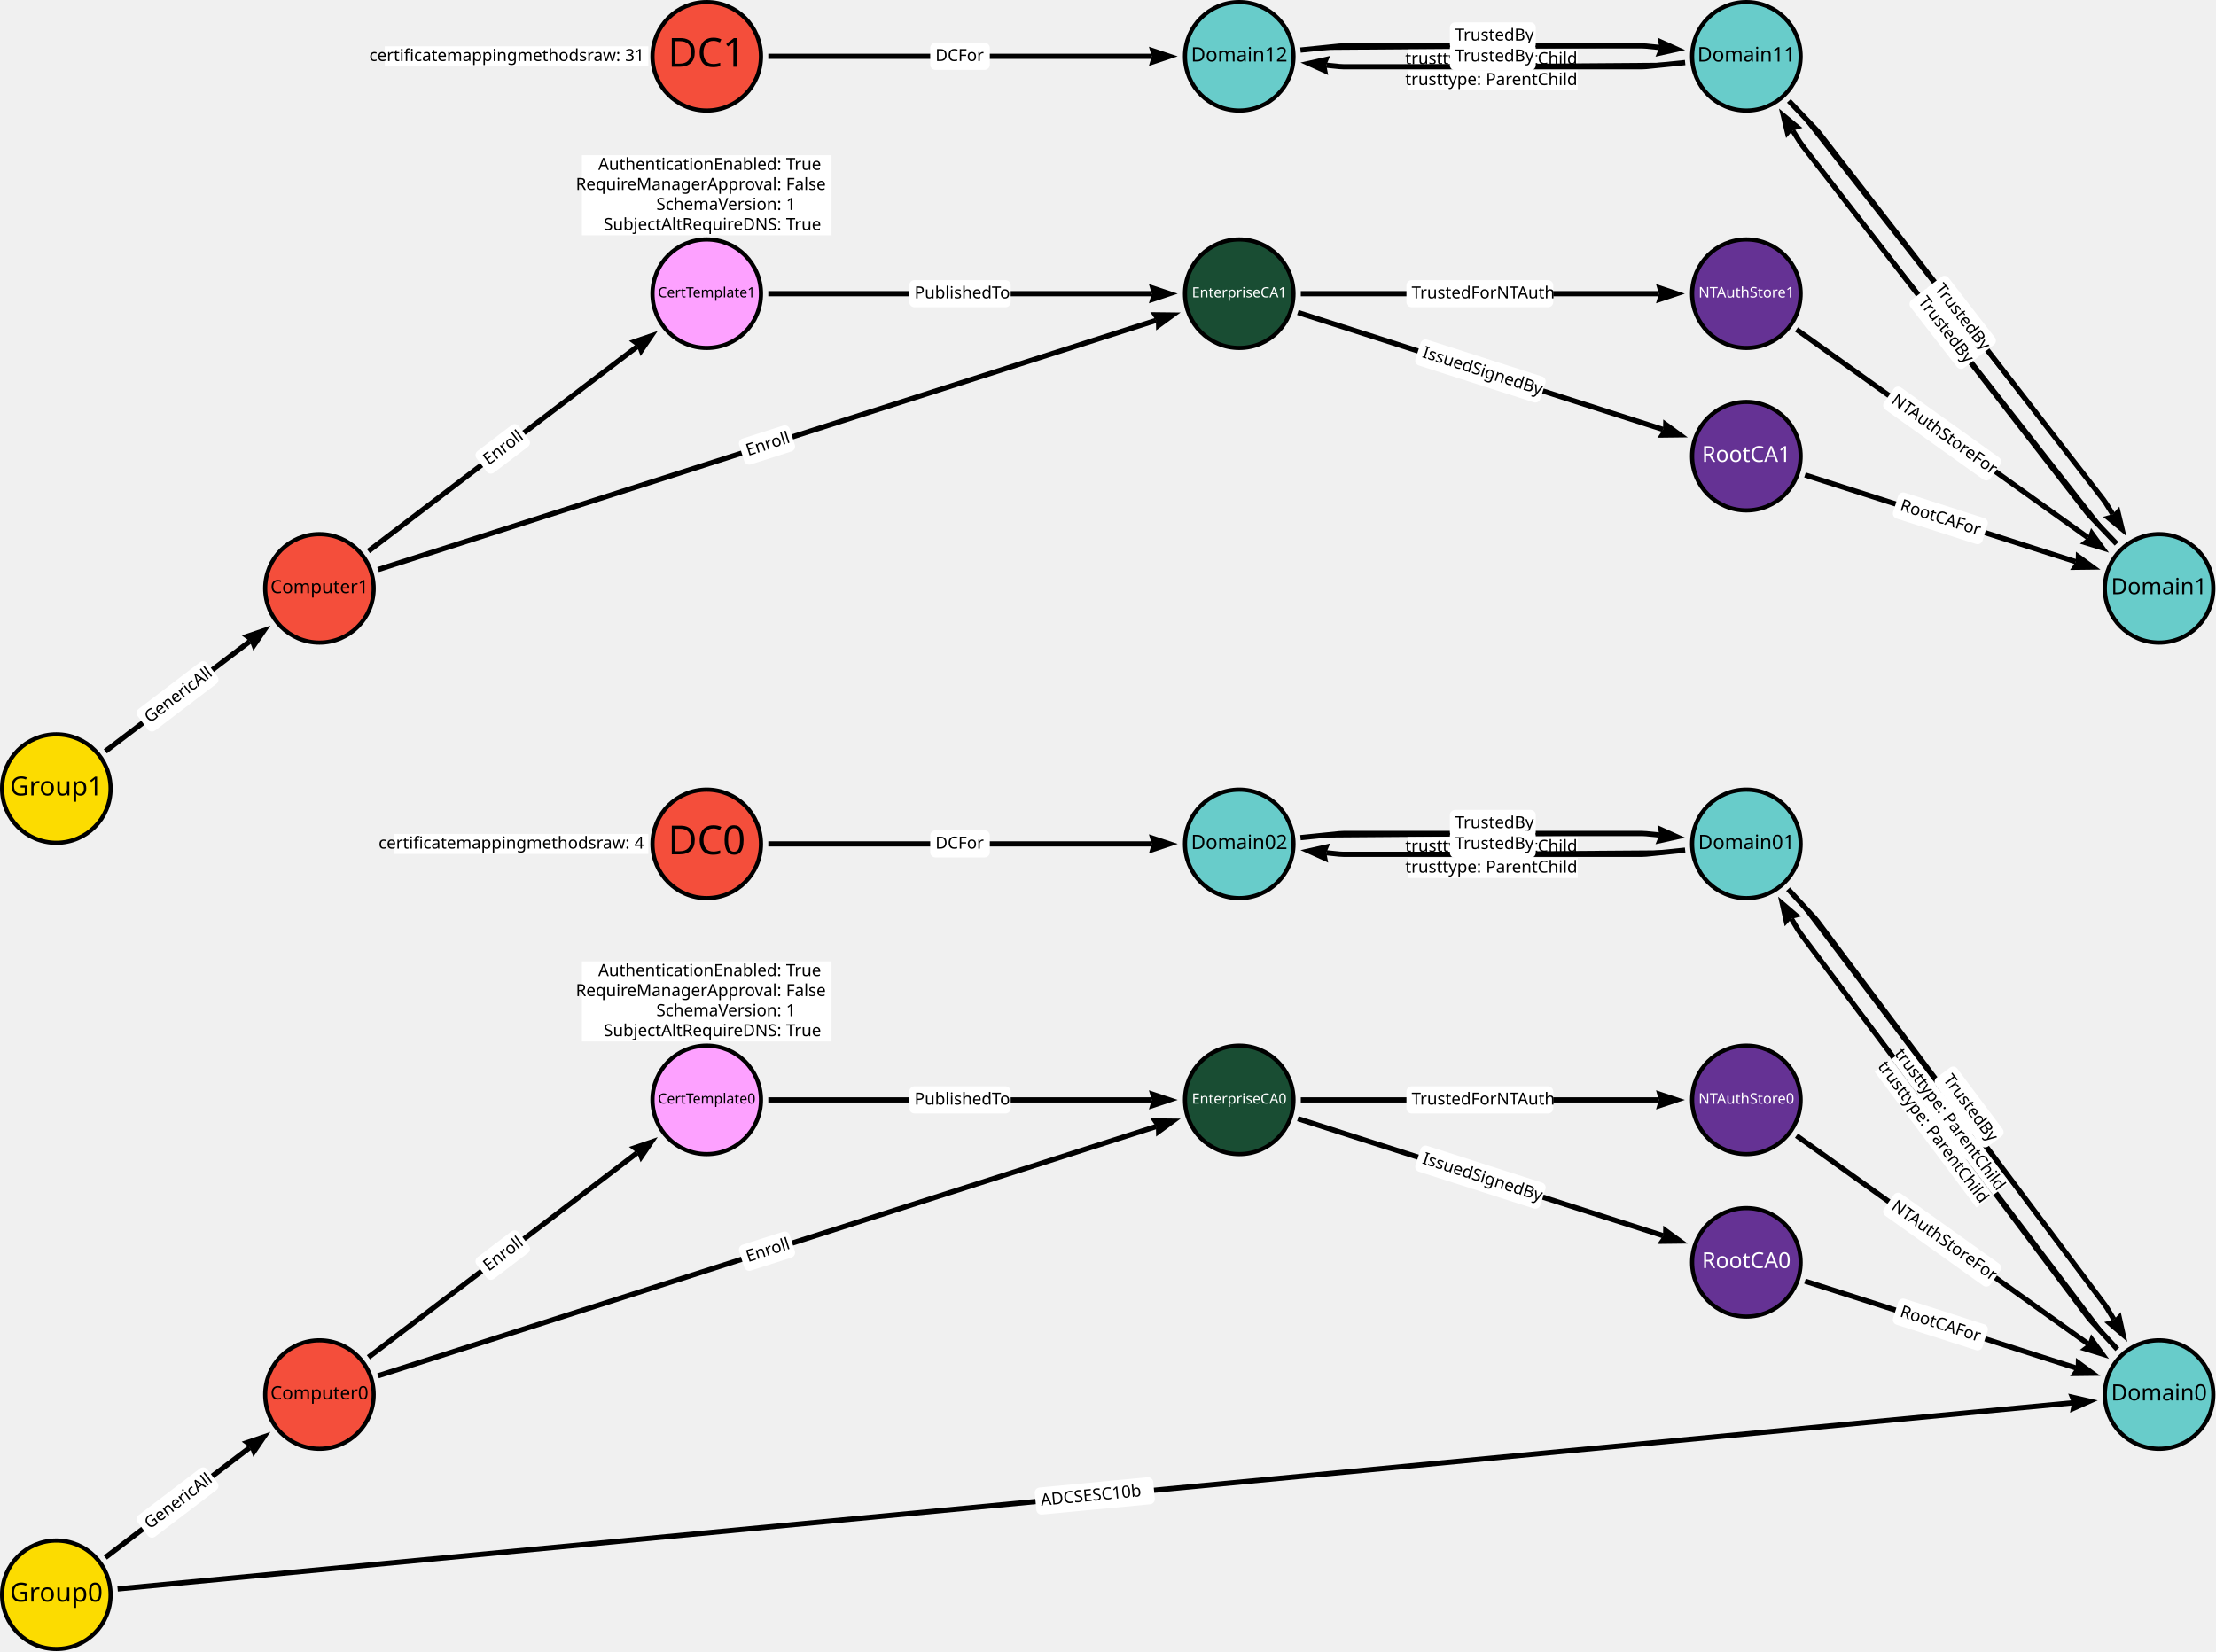
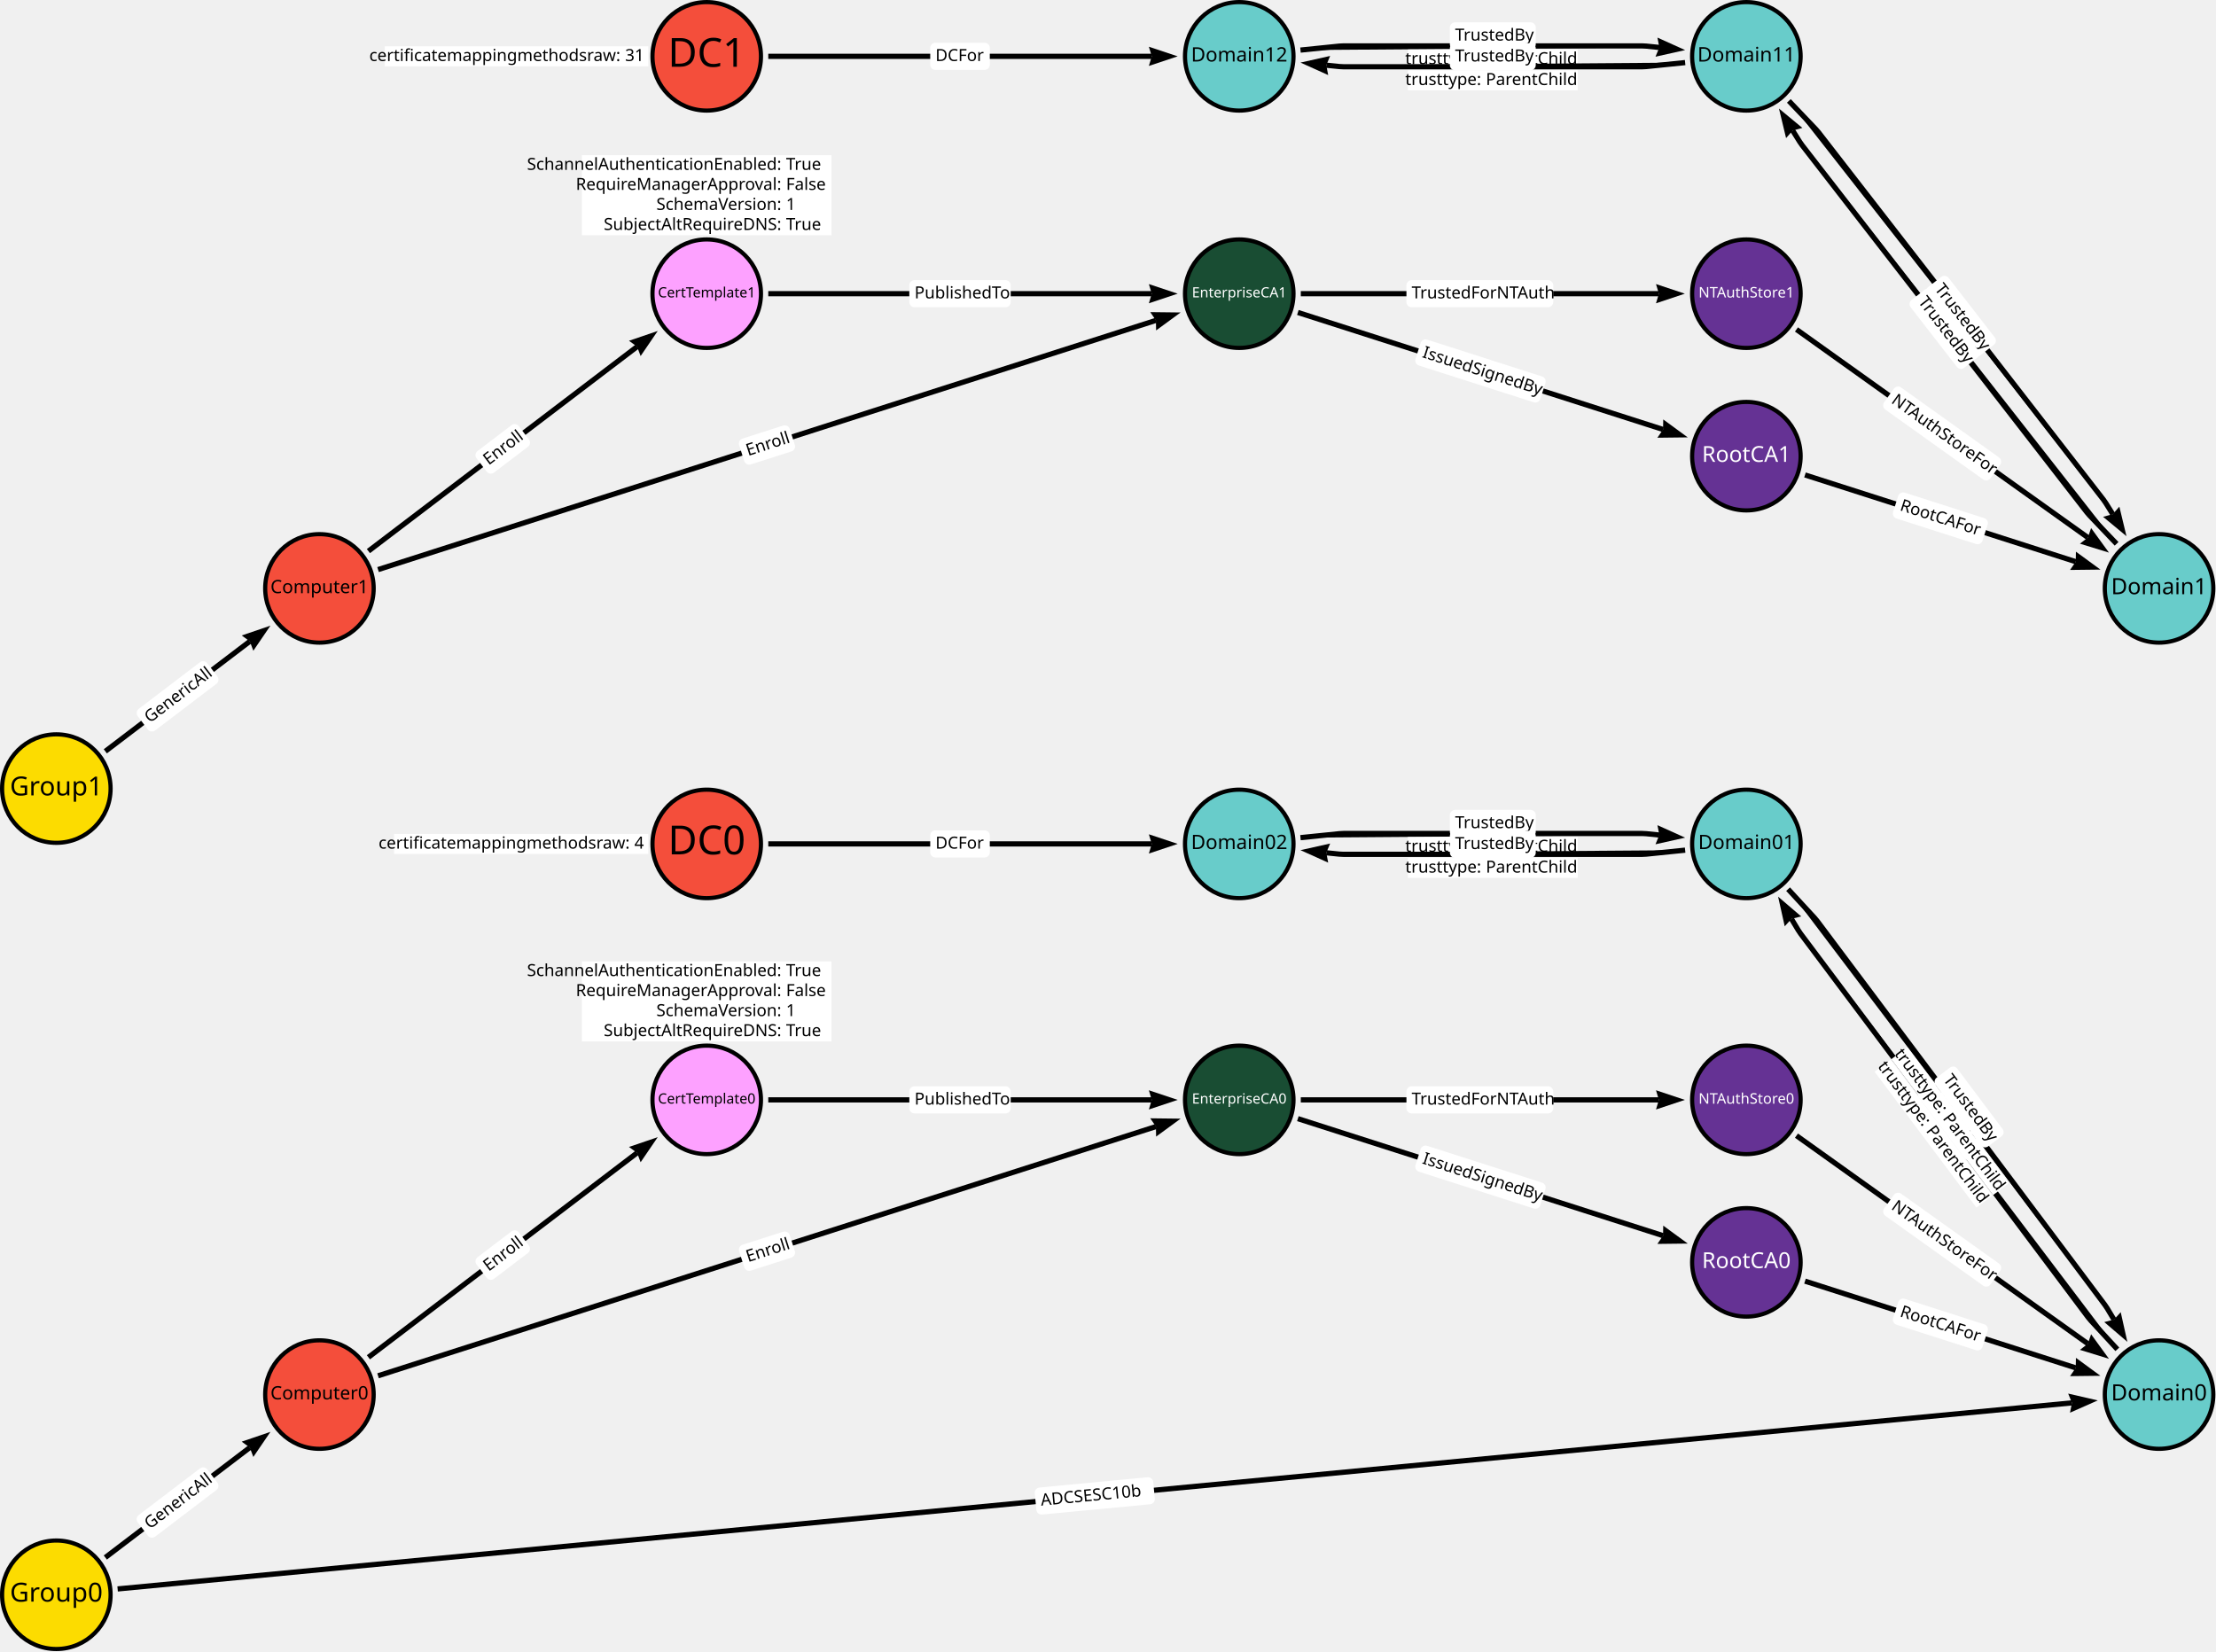
<svg xmlns="http://www.w3.org/2000/svg" width="2124" height="1583" viewBox="0 0 2124 1583">
  <defs>
    <style type="text/css" />
  </defs>
  <g transform="translate(1065.076 -312.7982) scale(1)">
    <g class="relationship">
      <g transform="translate(608.7977 1522.927) rotate(17.76733)" stroke-width="5" stroke="#000000">
        <path d="M 59 0 L 331.5 0" />
        <polygon points="-24.862,0 -27.625,9.208 0,0 -27.625,-9.208" fill="#000000" transform="translate(356.362 0) rotate(0)" stroke="none" />
      </g>
      <g transform="translate(794.7349 1582.507) rotate(17.76733) translate(0 -13)">
        <g transform="translate(0 0)">
          <g transform="translate(-45.01172 0)" fill="#ffffff" stroke="#000000" stroke-width="0">
            <rect x="0" y="0" width="90.023" height="26" rx="5" ry="5" stroke="none" />
            <text xml:space="preserve" x="5" y="17.5" stroke="none" text-anchor="left" font-family="sans-serif" font-size="16" font-weight="normal" fill="#000000">RootCAFor</text>
          </g>
        </g>
      </g>
    </g>
    <g class="relationship">
      <g transform="translate(608.7977 1367.17) rotate(35.53466)" stroke-width="5" stroke="#000000">
        <path d="M 59 0 L 402.213 0" />
        <polygon points="-24.862,0 -27.625,9.208 0,0 -27.625,-9.208" fill="#000000" transform="translate(427.0754 0) rotate(0)" stroke="none" />
      </g>
      <g transform="translate(796.4571 1501.198) rotate(35.53466) translate(0 -13)">
        <g transform="translate(0 0)">
          <g transform="translate(-62.64844 0)" fill="#ffffff" stroke="#000000" stroke-width="0">
            <rect x="0" y="0" width="125.297" height="26" rx="5" ry="5" stroke="none" />
            <text xml:space="preserve" x="5" y="17.5" stroke="none" text-anchor="left" font-family="sans-serif" font-size="16" font-weight="normal" fill="#000000">NTAuthStoreFor</text>
          </g>
        </g>
      </g>
    </g>
    <g class="relationship">
      <g transform="translate(-387.6982 1367.17) rotate(0)" stroke-width="5" stroke="#000000">
        <path d="M 59 0 L 426.558 0" />
        <polygon points="-24.862,0 -27.625,9.208 0,0 -27.625,-9.208" fill="#000000" transform="translate(451.4206 0) rotate(0)" stroke="none" />
      </g>
      <g transform="translate(-144.919 1367.17) rotate(0) translate(0 -13)">
        <g transform="translate(0 0)">
          <g transform="translate(-48.58594 0)" fill="#ffffff" stroke="#000000" stroke-width="0">
            <rect x="0" y="0" width="97.172" height="26" rx="5" ry="5" stroke="none" />
            <text xml:space="preserve" x="5" y="17.5" stroke="none" text-anchor="left" font-family="sans-serif" font-size="16" font-weight="normal" fill="#000000">PublishedTo</text>
          </g>
        </g>
      </g>
    </g>
    <g class="relationship">
      <g transform="translate(122.7224 1367.17) rotate(17.76733)" stroke-width="5" stroke="#000000">
        <path d="M 59 0 L 426.558 0" />
        <polygon points="-24.862,0 -27.625,9.208 0,0 -27.625,-9.208" fill="#000000" transform="translate(451.4206 0) rotate(0)" stroke="none" />
      </g>
      <g transform="translate(353.9219 1441.255) rotate(17.76733) translate(0 -13)">
        <g transform="translate(0 0)">
          <g transform="translate(-62.81641 0)" fill="#ffffff" stroke="#000000" stroke-width="0">
            <rect x="0" y="0" width="125.633" height="26" rx="5" ry="5" stroke="none" />
            <text xml:space="preserve" x="5" y="17.5" stroke="none" text-anchor="left" font-family="sans-serif" font-size="16" font-weight="normal" fill="#000000">IssuedSignedBy</text>
          </g>
        </g>
      </g>
    </g>
    <g class="relationship">
      <g transform="translate(122.7224 1367.17) rotate(0)" stroke-width="5" stroke="#000000">
        <path d="M 59 0 L 402.213 0" />
        <polygon points="-24.862,0 -27.625,9.208 0,0 -27.625,-9.208" fill="#000000" transform="translate(427.0754 0) rotate(0)" stroke="none" />
      </g>
      <g transform="translate(353.329 1367.17) rotate(0) translate(0 -13)">
        <g transform="translate(0 0)">
          <g transform="translate(-70.35156 0)" fill="#ffffff" stroke="#000000" stroke-width="0">
            <rect x="0" y="0" width="140.703" height="26" rx="5" ry="5" stroke="none" />
            <text xml:space="preserve" x="5" y="17.5" stroke="none" text-anchor="left" font-family="sans-serif" font-size="16" font-weight="normal" fill="#000000">TrustedForNTAuth</text>
          </g>
        </g>
      </g>
    </g>
    <g class="relationship">
      <g transform="translate(-758.9037 1649.675) rotate(-17.76733)" stroke-width="5" stroke="#000000">
        <path d="M 59 0 L 841.92 0" />
        <polygon points="-24.862,0 -27.625,9.208 0,0 -27.625,-9.208" fill="#000000" transform="translate(866.7826 0) rotate(0)" stroke="none" />
      </g>
      <g transform="translate(-329.9288 1512.216) rotate(-17.76733) translate(0 -13)">
        <g transform="translate(0 0)">
          <g transform="translate(-25.45312 0)" fill="#ffffff" stroke="#000000" stroke-width="0">
            <rect x="0" y="0" width="50.906" height="26" rx="5" ry="5" stroke="none" />
            <text xml:space="preserve" x="5" y="17.5" stroke="none" text-anchor="left" font-family="sans-serif" font-size="16" font-weight="normal" fill="#000000">Enroll</text>
          </g>
        </g>
      </g>
    </g>
    <g class="relationship">
      <g transform="translate(-758.9037 1649.675) rotate(-37.27283)" stroke-width="5" stroke="#000000">
        <path d="M 59 0 L 382.617 0" />
        <polygon points="-24.862,0 -27.625,9.208 0,0 -27.625,-9.208" fill="#000000" transform="translate(407.4787 0) rotate(0)" stroke="none" />
      </g>
      <g transform="translate(-583.1931 1515.951) rotate(-37.27283) translate(0 -13)">
        <g transform="translate(0 0)">
          <g transform="translate(-25.45312 0)" fill="#ffffff" stroke="#000000" stroke-width="0">
            <rect x="0" y="0" width="50.906" height="26" rx="5" ry="5" stroke="none" />
            <text xml:space="preserve" x="5" y="17.5" stroke="none" text-anchor="left" font-family="sans-serif" font-size="16" font-weight="normal" fill="#000000">Enroll</text>
          </g>
        </g>
      </g>
    </g>
    <g class="relationship">
      <g transform="translate(608.7977 750.0905) rotate(17.76733)" stroke-width="5" stroke="#000000">
        <path d="M 59 0 L 331.5 0" />
        <polygon points="-24.862,0 -27.625,9.208 0,0 -27.625,-9.208" fill="#000000" transform="translate(356.362 0) rotate(0)" stroke="none" />
      </g>
      <g transform="translate(794.7349 809.6715) rotate(17.76733) translate(0 -13)">
        <g transform="translate(0 0)">
          <g transform="translate(-45.01172 0)" fill="#ffffff" stroke="#000000" stroke-width="0">
            <rect x="0" y="0" width="90.023" height="26" rx="5" ry="5" stroke="none" />
            <text xml:space="preserve" x="5" y="17.5" stroke="none" text-anchor="left" font-family="sans-serif" font-size="16" font-weight="normal" fill="#000000">RootCAFor</text>
          </g>
        </g>
      </g>
    </g>
    <g class="relationship">
      <g transform="translate(608.7977 594.3345) rotate(35.53466)" stroke-width="5" stroke="#000000">
        <path d="M 59 0 L 402.213 0" />
        <polygon points="-24.862,0 -27.625,9.208 0,0 -27.625,-9.208" fill="#000000" transform="translate(427.0754 0) rotate(0)" stroke="none" />
      </g>
      <g transform="translate(796.4571 728.3619) rotate(35.53466) translate(0 -13)">
        <g transform="translate(0 0)">
          <g transform="translate(-62.64844 0)" fill="#ffffff" stroke="#000000" stroke-width="0">
            <rect x="0" y="0" width="125.297" height="26" rx="5" ry="5" stroke="none" />
            <text xml:space="preserve" x="5" y="17.5" stroke="none" text-anchor="left" font-family="sans-serif" font-size="16" font-weight="normal" fill="#000000">NTAuthStoreFor</text>
          </g>
        </g>
      </g>
    </g>
    <g class="relationship">
      <g transform="translate(-387.6982 594.3345) rotate(0)" stroke-width="5" stroke="#000000">
        <path d="M 59 0 L 426.558 0" />
        <polygon points="-24.862,0 -27.625,9.208 0,0 -27.625,-9.208" fill="#000000" transform="translate(451.4206 0) rotate(0)" stroke="none" />
      </g>
      <g transform="translate(-144.919 594.3345) rotate(0) translate(0 -13)">
        <g transform="translate(0 0)">
          <g transform="translate(-48.58594 0)" fill="#ffffff" stroke="#000000" stroke-width="0">
            <rect x="0" y="0" width="97.172" height="26" rx="5" ry="5" stroke="none" />
            <text xml:space="preserve" x="5" y="17.5" stroke="none" text-anchor="left" font-family="sans-serif" font-size="16" font-weight="normal" fill="#000000">PublishedTo</text>
          </g>
        </g>
      </g>
    </g>
    <g class="relationship">
      <g transform="translate(122.7224 594.3345) rotate(17.76733)" stroke-width="5" stroke="#000000">
        <path d="M 59 0 L 426.558 0" />
        <polygon points="-24.862,0 -27.625,9.208 0,0 -27.625,-9.208" fill="#000000" transform="translate(451.4206 0) rotate(0)" stroke="none" />
      </g>
      <g transform="translate(353.9219 668.4191) rotate(17.76733) translate(0 -13)">
        <g transform="translate(0 0)">
          <g transform="translate(-62.81641 0)" fill="#ffffff" stroke="#000000" stroke-width="0">
            <rect x="0" y="0" width="125.633" height="26" rx="5" ry="5" stroke="none" />
            <text xml:space="preserve" x="5" y="17.5" stroke="none" text-anchor="left" font-family="sans-serif" font-size="16" font-weight="normal" fill="#000000">IssuedSignedBy</text>
          </g>
        </g>
      </g>
    </g>
    <g class="relationship">
      <g transform="translate(122.7224 594.3345) rotate(0)" stroke-width="5" stroke="#000000">
        <path d="M 59 0 L 402.213 0" />
        <polygon points="-24.862,0 -27.625,9.208 0,0 -27.625,-9.208" fill="#000000" transform="translate(427.0754 0) rotate(0)" stroke="none" />
      </g>
      <g transform="translate(353.329 594.3345) rotate(0) translate(0 -13)">
        <g transform="translate(0 0)">
          <g transform="translate(-70.35156 0)" fill="#ffffff" stroke="#000000" stroke-width="0">
            <rect x="0" y="0" width="140.703" height="26" rx="5" ry="5" stroke="none" />
            <text xml:space="preserve" x="5" y="17.5" stroke="none" text-anchor="left" font-family="sans-serif" font-size="16" font-weight="normal" fill="#000000">TrustedForNTAuth</text>
          </g>
        </g>
      </g>
    </g>
    <g class="relationship">
      <g transform="translate(-758.9037 876.8392) rotate(-17.76733)" stroke-width="5" stroke="#000000">
        <path d="M 59 0 L 841.92 0" />
        <polygon points="-24.862,0 -27.625,9.208 0,0 -27.625,-9.208" fill="#000000" transform="translate(866.7826 0) rotate(0)" stroke="none" />
      </g>
      <g transform="translate(-329.9288 739.3802) rotate(-17.76733) translate(0 -13)">
        <g transform="translate(0 0)">
          <g transform="translate(-25.45312 0)" fill="#ffffff" stroke="#000000" stroke-width="0">
            <rect x="0" y="0" width="50.906" height="26" rx="5" ry="5" stroke="none" />
            <text xml:space="preserve" x="5" y="17.5" stroke="none" text-anchor="left" font-family="sans-serif" font-size="16" font-weight="normal" fill="#000000">Enroll</text>
          </g>
        </g>
      </g>
    </g>
    <g class="relationship">
      <g transform="translate(-758.9037 876.8392) rotate(-37.27283)" stroke-width="5" stroke="#000000">
        <path d="M 59 0 L 382.617 0" />
        <polygon points="-24.862,0 -27.625,9.208 0,0 -27.625,-9.208" fill="#000000" transform="translate(407.4787 0) rotate(0)" stroke="none" />
      </g>
      <g transform="translate(-583.1931 743.1152) rotate(-37.27283) translate(0 -13)">
        <g transform="translate(0 0)">
          <g transform="translate(-25.45312 0)" fill="#ffffff" stroke="#000000" stroke-width="0">
            <rect x="0" y="0" width="50.906" height="26" rx="5" ry="5" stroke="none" />
            <text xml:space="preserve" x="5" y="17.5" stroke="none" text-anchor="left" font-family="sans-serif" font-size="16" font-weight="normal" fill="#000000">Enroll</text>
          </g>
        </g>
      </g>
    </g>
    <g class="relationship">
      <g transform="translate(-1011.076 1841.59) rotate(-37.27283)" stroke-width="5" stroke="#000000">
        <path d="M 59 0 L 233.032 0" />
        <polygon points="-24.862,0 -27.625,9.208 0,0 -27.625,-9.208" fill="#000000" transform="translate(257.8941 0) rotate(0)" stroke="none" />
      </g>
      <g transform="translate(-894.8818 1753.161) rotate(-37.27283) translate(0 -13)">
        <g transform="translate(0 0)">
          <g transform="translate(-41.90234 0)" fill="#ffffff" stroke="#000000" stroke-width="0">
            <rect x="0" y="0" width="83.805" height="26" rx="5" ry="5" stroke="none" />
            <text xml:space="preserve" x="5" y="17.5" stroke="none" text-anchor="left" font-family="sans-serif" font-size="16" font-weight="normal" fill="#000000">GenericAll</text>
          </g>
        </g>
      </g>
    </g>
    <g class="relationship">
      <g transform="translate(-1011.076 1841.59) rotate(-5.439472)" stroke-width="5" stroke="#000000">
        <path d="M 59 0 L 1940.679 0" />
        <polygon points="-24.862,0 -27.625,9.208 0,0 -27.625,-9.208" fill="#000000" transform="translate(1965.541 0) rotate(0)" stroke="none" />
      </g>
      <g transform="translate(-15.73867 1746.811) rotate(-5.439472) translate(0 -13)">
        <g transform="translate(0 0)">
          <g transform="translate(-57.02344 0)" fill="#ffffff" stroke="#000000" stroke-width="0">
            <rect x="0" y="0" width="114.047" height="26" rx="5" ry="5" stroke="none" />
            <text xml:space="preserve" x="5" y="17.5" stroke="none" text-anchor="left" font-family="sans-serif" font-size="16" font-weight="normal" fill="#000000">ADCSESC10b</text>
          </g>
        </g>
      </g>
    </g>
    <g class="relationship">
      <g transform="translate(-1011.076 1068.754) rotate(-37.27283)" stroke-width="5" stroke="#000000">
        <path d="M 59 0 L 233.032 0" />
        <polygon points="-24.862,0 -27.625,9.208 0,0 -27.625,-9.208" fill="#000000" transform="translate(257.8941 0) rotate(0)" stroke="none" />
      </g>
      <g transform="translate(-894.8818 980.3249) rotate(-37.27283) translate(0 -13)">
        <g transform="translate(0 0)">
          <g transform="translate(-41.90234 0)" fill="#ffffff" stroke="#000000" stroke-width="0">
            <rect x="0" y="0" width="83.805" height="26" rx="5" ry="5" stroke="none" />
            <text xml:space="preserve" x="5" y="17.5" stroke="none" text-anchor="left" font-family="sans-serif" font-size="16" font-weight="normal" fill="#000000">GenericAll</text>
          </g>
        </g>
      </g>
    </g>
    <g class="relationship">
      <g transform="translate(1004.348 1649.675) rotate(-126.8447)" stroke-width="5" stroke="#000000">
        <path d="M 58.695 -5.99 L 95.969 -9.793 A 40 40 0 0 1 100.03 -10 L 329.819 -10 L 559.609 -10 A 40 40 0 0 1 563.67 -9.793 L 576.21 -8.514 L 576.21 -8.514" />
        <polygon points="-24.862,0 -27.625,9.208 0,0 -27.625,-9.208" fill="#000000" transform="translate(659.6387 0) rotate(5.826689) translate(-59 0)" stroke="none" />
      </g>
      <g transform="translate(798.5704 1391.729) rotate(53.15534) translate(0 -22.6)">
        <g transform="translate(0 0)">
          <g transform="translate(-41.16016 0)" fill="#ffffff" stroke="#000000" stroke-width="0">
            <rect x="0" y="0" width="82.32" height="26" rx="5" ry="5" stroke="none" />
            <text xml:space="preserve" x="5" y="17.5" stroke="none" text-anchor="left" font-family="sans-serif" font-size="16" font-weight="normal" fill="#000000">TrustedBy</text>
          </g>
        </g>
        <g transform="translate(0 26)">
          <g transform="translate(-81.37109 0)" fill="white">
            <rect x="0" y="0" width="162.742" height="19.2" rx="0" ry="0" stroke="none" />
            <g font-family="sans-serif" font-size="16" font-weight="normal" fill="#000000" text-anchor="end">
              <text xml:space="preserve" x="70.25" y="14.1" stroke="none">trusttype:</text>
              <text xml:space="preserve" x="74.695" y="14.1" stroke="none" text-anchor="start">ParentChild</text>
            </g>
          </g>
        </g>
      </g>
    </g>
    <g class="relationship">
      <g transform="translate(608.7977 1121.79) rotate(53.15534)" stroke-width="5" stroke="#000000">
        <path d="M 58.695 -5.99 L 95.969 -9.793 A 40 40 0 0 1 100.03 -10 L 329.819 -10 L 559.609 -10 A 40 40 0 0 1 563.67 -9.793 L 576.21 -8.514 L 576.21 -8.514" />
        <polygon points="-24.862,0 -27.625,9.208 0,0 -27.625,-9.208" fill="#000000" transform="translate(659.6387 0) rotate(5.826689) translate(-59 0)" stroke="none" />
      </g>
      <g transform="translate(814.5757 1379.736) rotate(53.15534) translate(0 -22.6)">
        <g transform="translate(0 0)">
          <g transform="translate(-41.16016 0)" fill="#ffffff" stroke="#000000" stroke-width="0">
            <rect x="0" y="0" width="82.32" height="26" rx="5" ry="5" stroke="none" />
            <text xml:space="preserve" x="5" y="17.5" stroke="none" text-anchor="left" font-family="sans-serif" font-size="16" font-weight="normal" fill="#000000">TrustedBy</text>
          </g>
        </g>
        <g transform="translate(0 26)">
          <g transform="translate(-81.37109 0)" fill="white">
            <rect x="0" y="0" width="162.742" height="19.2" rx="0" ry="0" stroke="none" />
            <g font-family="sans-serif" font-size="16" font-weight="normal" fill="#000000" text-anchor="end">
              <text xml:space="preserve" x="70.25" y="14.1" stroke="none">trusttype:</text>
              <text xml:space="preserve" x="74.695" y="14.1" stroke="none" text-anchor="start">ParentChild</text>
            </g>
          </g>
        </g>
      </g>
    </g>
    <g class="relationship">
      <g transform="translate(122.7224 1121.79) rotate(0)" stroke-width="5" stroke="#000000">
        <path d="M 58.695 -5.99 L 95.969 -9.793 A 40 40 0 0 1 100.03 -10 L 243.038 -10 L 386.046 -10 A 40 40 0 0 1 390.106 -9.793 L 402.646 -8.514 L 402.646 -8.514" />
        <polygon points="-24.862,0 -27.625,9.208 0,0 -27.625,-9.208" fill="#000000" transform="translate(486.0754 0) rotate(5.826689) translate(-59 0)" stroke="none" />
      </g>
      <g transform="translate(365.7601 1111.79) rotate(0) translate(0 -22.6)">
        <g transform="translate(0 0)">
          <g transform="translate(-41.16016 0)" fill="#ffffff" stroke="#000000" stroke-width="0">
            <rect x="0" y="0" width="82.32" height="26" rx="5" ry="5" stroke="none" />
            <text xml:space="preserve" x="5" y="17.5" stroke="none" text-anchor="left" font-family="sans-serif" font-size="16" font-weight="normal" fill="#000000">TrustedBy</text>
          </g>
        </g>
        <g transform="translate(0 26)">
          <g transform="translate(-81.37109 0)" fill="white">
            <rect x="0" y="0" width="162.742" height="19.2" rx="0" ry="0" stroke="none" />
            <g font-family="sans-serif" font-size="16" font-weight="normal" fill="#000000" text-anchor="end">
              <text xml:space="preserve" x="70.25" y="14.1" stroke="none">trusttype:</text>
              <text xml:space="preserve" x="74.695" y="14.1" stroke="none" text-anchor="start">ParentChild</text>
            </g>
          </g>
        </g>
      </g>
    </g>
    <g class="relationship">
      <g transform="translate(608.7977 1121.79) rotate(180)" stroke-width="5" stroke="#000000">
        <path d="M 58.695 -5.99 L 95.969 -9.793 A 40 40 0 0 1 100.03 -10 L 243.038 -10 L 386.046 -10 A 40 40 0 0 1 390.106 -9.793 L 402.646 -8.514 L 402.646 -8.514" />
        <polygon points="-24.862,0 -27.625,9.208 0,0 -27.625,-9.208" fill="#000000" transform="translate(486.0754 0) rotate(5.826689) translate(-59 0)" stroke="none" />
      </g>
      <g transform="translate(365.7601 1131.79) rotate(360) translate(0 -22.6)">
        <g transform="translate(0 0)">
          <g transform="translate(-41.16016 0)" fill="#ffffff" stroke="#000000" stroke-width="0">
            <rect x="0" y="0" width="82.32" height="26" rx="5" ry="5" stroke="none" />
            <text xml:space="preserve" x="5" y="17.5" stroke="none" text-anchor="left" font-family="sans-serif" font-size="16" font-weight="normal" fill="#000000">TrustedBy</text>
          </g>
        </g>
        <g transform="translate(0 26)">
          <g transform="translate(-81.37109 0)" fill="white">
            <rect x="0" y="0" width="162.742" height="19.2" rx="0" ry="0" stroke="none" />
            <g font-family="sans-serif" font-size="16" font-weight="normal" fill="#000000" text-anchor="end">
              <text xml:space="preserve" x="70.25" y="14.1" stroke="none">trusttype:</text>
              <text xml:space="preserve" x="74.695" y="14.1" stroke="none" text-anchor="start">ParentChild</text>
            </g>
          </g>
        </g>
      </g>
    </g>
    <g class="relationship">
      <g transform="translate(-387.6982 1121.79) rotate(0)" stroke-width="5" stroke="#000000">
        <path d="M 59 0 L 426.558 0" />
        <polygon points="-24.862,0 -27.625,9.208 0,0 -27.625,-9.208" fill="#000000" transform="translate(451.4206 0) rotate(0)" stroke="none" />
      </g>
      <g transform="translate(-144.919 1121.79) rotate(0) translate(0 -13)">
        <g transform="translate(0 0)">
          <g transform="translate(-28.55469 0)" fill="#ffffff" stroke="#000000" stroke-width="0">
            <rect x="0" y="0" width="57.109" height="26" rx="5" ry="5" stroke="none" />
            <text xml:space="preserve" x="5" y="17.5" stroke="none" text-anchor="left" font-family="sans-serif" font-size="16" font-weight="normal" fill="#000000">DCFor</text>
          </g>
        </g>
      </g>
    </g>
    <g class="relationship">
      <g transform="translate(122.7224 366.7982) rotate(0)" stroke-width="5" stroke="#000000">
        <path d="M 58.695 -5.99 L 95.969 -9.793 A 40 40 0 0 1 100.03 -10 L 243.038 -10 L 386.046 -10 A 40 40 0 0 1 390.106 -9.793 L 402.646 -8.514 L 402.646 -8.514" />
        <polygon points="-24.862,0 -27.625,9.208 0,0 -27.625,-9.208" fill="#000000" transform="translate(486.0754 0) rotate(5.826689) translate(-59 0)" stroke="none" />
      </g>
      <g transform="translate(365.7601 356.7982) rotate(0) translate(0 -22.6)">
        <g transform="translate(0 0)">
          <g transform="translate(-41.16016 0)" fill="#ffffff" stroke="#000000" stroke-width="0">
            <rect x="0" y="0" width="82.32" height="26" rx="5" ry="5" stroke="none" />
            <text xml:space="preserve" x="5" y="17.5" stroke="none" text-anchor="left" font-family="sans-serif" font-size="16" font-weight="normal" fill="#000000">TrustedBy</text>
          </g>
        </g>
        <g transform="translate(0 26)">
          <g transform="translate(-81.37109 0)" fill="white">
            <rect x="0" y="0" width="162.742" height="19.2" rx="0" ry="0" stroke="none" />
            <g font-family="sans-serif" font-size="16" font-weight="normal" fill="#000000" text-anchor="end">
              <text xml:space="preserve" x="70.25" y="14.1" stroke="none">trusttype:</text>
              <text xml:space="preserve" x="74.695" y="14.1" stroke="none" text-anchor="start">ParentChild</text>
            </g>
          </g>
        </g>
      </g>
    </g>
    <g class="relationship">
      <g transform="translate(608.7977 366.7982) rotate(180)" stroke-width="5" stroke="#000000">
        <path d="M 58.695 -5.99 L 95.969 -9.793 A 40 40 0 0 1 100.03 -10 L 243.038 -10 L 386.046 -10 A 40 40 0 0 1 390.106 -9.793 L 402.646 -8.514 L 402.646 -8.514" />
        <polygon points="-24.862,0 -27.625,9.208 0,0 -27.625,-9.208" fill="#000000" transform="translate(486.0754 0) rotate(5.826689) translate(-59 0)" stroke="none" />
      </g>
      <g transform="translate(365.7601 376.7982) rotate(360) translate(0 -22.6)">
        <g transform="translate(0 0)">
          <g transform="translate(-41.16016 0)" fill="#ffffff" stroke="#000000" stroke-width="0">
            <rect x="0" y="0" width="82.32" height="26" rx="5" ry="5" stroke="none" />
            <text xml:space="preserve" x="5" y="17.5" stroke="none" text-anchor="left" font-family="sans-serif" font-size="16" font-weight="normal" fill="#000000">TrustedBy</text>
          </g>
        </g>
        <g transform="translate(0 26)">
          <g transform="translate(-81.37109 0)" fill="white">
            <rect x="0" y="0" width="162.742" height="19.2" rx="0" ry="0" stroke="none" />
            <g font-family="sans-serif" font-size="16" font-weight="normal" fill="#000000" text-anchor="end">
              <text xml:space="preserve" x="70.25" y="14.1" stroke="none">trusttype:</text>
              <text xml:space="preserve" x="74.695" y="14.1" stroke="none" text-anchor="start">ParentChild</text>
            </g>
          </g>
        </g>
      </g>
    </g>
    <g class="relationship">
      <g transform="translate(-387.6982 366.7982) rotate(0)" stroke-width="5" stroke="#000000">
        <path d="M 59 0 L 426.558 0" />
        <polygon points="-24.862,0 -27.625,9.208 0,0 -27.625,-9.208" fill="#000000" transform="translate(451.4206 0) rotate(0)" stroke="none" />
      </g>
      <g transform="translate(-144.919 366.7982) rotate(0) translate(0 -13)">
        <g transform="translate(0 0)">
          <g transform="translate(-28.55469 0)" fill="#ffffff" stroke="#000000" stroke-width="0">
            <rect x="0" y="0" width="57.109" height="26" rx="5" ry="5" stroke="none" />
            <text xml:space="preserve" x="5" y="17.5" stroke="none" text-anchor="left" font-family="sans-serif" font-size="16" font-weight="normal" fill="#000000">DCFor</text>
          </g>
        </g>
      </g>
    </g>
    <g class="relationship">
      <g transform="translate(608.7977 366.7982) rotate(52.20544)" stroke-width="5" stroke="#000000">
        <path d="M 58.695 -5.99 L 95.969 -9.793 A 40 40 0 0 1 100.03 -10 L 322.724 -10 L 545.417 -10 A 40 40 0 0 1 549.478 -9.793 L 562.018 -8.514 L 562.018 -8.514" />
        <polygon points="-24.862,0 -27.625,9.208 0,0 -27.625,-9.208" fill="#000000" transform="translate(645.4472 0) rotate(5.826689) translate(-59 0)" stroke="none" />
      </g>
      <g transform="translate(814.4752 615.6904) rotate(52.20544) translate(0 -13)">
        <g transform="translate(0 0)">
          <g transform="translate(-41.16016 0)" fill="#ffffff" stroke="#000000" stroke-width="0">
            <rect x="0" y="0" width="82.32" height="26" rx="5" ry="5" stroke="none" />
            <text xml:space="preserve" x="5" y="17.5" stroke="none" text-anchor="left" font-family="sans-serif" font-size="16" font-weight="normal" fill="#000000">TrustedBy</text>
          </g>
        </g>
      </g>
    </g>
    <g class="relationship">
      <g transform="translate(1004.348 876.8392) rotate(-127.7946)" stroke-width="5" stroke="#000000">
        <path d="M 58.695 -5.99 L 95.969 -9.793 A 40 40 0 0 1 100.03 -10 L 322.724 -10 L 545.417 -10 A 40 40 0 0 1 549.478 -9.793 L 562.018 -8.514 L 562.018 -8.514" />
        <polygon points="-24.862,0 -27.625,9.208 0,0 -27.625,-9.208" fill="#000000" transform="translate(645.4472 0) rotate(5.826689) translate(-59 0)" stroke="none" />
      </g>
      <g transform="translate(798.671 627.947) rotate(52.20544) translate(0 -13)">
        <g transform="translate(0 0)">
          <g transform="translate(-41.16016 0)" fill="#ffffff" stroke="#000000" stroke-width="0">
            <rect x="0" y="0" width="82.32" height="26" rx="5" ry="5" stroke="none" />
            <text xml:space="preserve" x="5" y="17.5" stroke="none" text-anchor="left" font-family="sans-serif" font-size="16" font-weight="normal" fill="#000000">TrustedBy</text>
          </g>
        </g>
      </g>
    </g>
    <g class="node">
      <g fill="#68ccca" stroke="#000000" stroke-width="4">
        <circle cx="1004.348" cy="1649.675" r="52" />
      </g>
      <g transform="translate(1004.348 1649.675)">
        <g transform="scale(0.4296881) translate(0 0)">
          <g transform="translate(0 0)">
            <g font-family="sans-serif" font-size="50" font-weight="normal" fill="#000000" text-anchor="middle">
              <text xml:space="preserve" x="0" y="13" stroke="none">Domain0</text>
            </g>
          </g>
        </g>
      </g>
    </g>
    <g class="node">
      <g fill="#653294" stroke="#000000" stroke-width="4">
        <circle cx="608.798" cy="1367.17" r="52" />
      </g>
      <g transform="translate(608.7977 1367.17)">
        <g transform="scale(0.2812507) translate(0 0)">
          <g transform="translate(0 0)">
            <g font-family="sans-serif" font-size="50" font-weight="normal" fill="#ffffff" text-anchor="middle">
              <text xml:space="preserve" x="0" y="13" stroke="none">NTAuthStore0</text>
            </g>
          </g>
        </g>
      </g>
    </g>
    <g class="node">
      <g fill="#653294" stroke="#000000" stroke-width="4">
        <circle cx="608.798" cy="1522.927" r="52" />
      </g>
      <g transform="translate(608.7977 1522.927)">
        <g transform="scale(0.4218756) translate(0 0)">
          <g transform="translate(0 0)">
            <g font-family="sans-serif" font-size="50" font-weight="normal" fill="#ffffff" text-anchor="middle">
              <text xml:space="preserve" x="0" y="13" stroke="none">RootCA0</text>
            </g>
          </g>
        </g>
      </g>
    </g>
    <g class="node">
      <g fill="#fda1ff" stroke="#000000" stroke-width="4">
        <circle cx="-387.698" cy="1367.17" r="52" />
      </g>
      <g transform="translate(-387.6982 1367.17)">
        <g transform="scale(0.2714851) translate(0 0)">
          <g transform="translate(0 0)">
            <g font-family="sans-serif" font-size="50" font-weight="normal" fill="#000000" text-anchor="middle">
              <text xml:space="preserve" x="0" y="13" stroke="none">CertTemplate0</text>
            </g>
          </g>
        </g>
        <g transform="translate(3.429011037612589e-15 -132.8)">
          <g transform="translate(0 0)">
            <g transform="translate(-119.6172 0)" fill="white">
              <rect x="0" y="0" width="239.234" height="76.8" rx="0" ry="0" stroke="none" />
              <g font-family="sans-serif" font-size="16" font-weight="normal" fill="#000000" text-anchor="end">
-                 <text xml:space="preserve" x="191.219" y="14.1" stroke="none">AuthenticationEnabled:</text>
+                 <text xml:space="preserve" x="191.219" y="14.1" stroke="none">SchannelAuthenticationEnabled:</text>
                <text xml:space="preserve" x="195.664" y="14.1" stroke="none" text-anchor="start">True</text>
                <text xml:space="preserve" x="191.219" y="33.3" stroke="none" text-anchor="end">RequireManagerApproval:</text>
                <text xml:space="preserve" x="195.664" y="33.3" stroke="none" text-anchor="start">False</text>
                <text xml:space="preserve" x="191.219" y="52.5" stroke="none" text-anchor="end">SchemaVersion:</text>
                <text xml:space="preserve" x="195.664" y="52.5" stroke="none" text-anchor="start">1</text>
                <text xml:space="preserve" x="191.219" y="71.7" stroke="none" text-anchor="end">SubjectAltRequireDNS:</text>
                <text xml:space="preserve" x="195.664" y="71.7" stroke="none" text-anchor="start">True</text>
              </g>
            </g>
          </g>
        </g>
      </g>
    </g>
    <g class="node">
      <g fill="#f44e3b" stroke="#000000" stroke-width="4">
        <circle cx="-387.698" cy="1121.79" r="52" />
      </g>
      <g transform="translate(-387.6982 1121.79)">
        <g transform="scale(0.7695315) translate(0 0)">
          <g transform="translate(0 0)">
            <g font-family="sans-serif" font-size="50" font-weight="normal" fill="#000000" text-anchor="middle">
              <text xml:space="preserve" x="0" y="13" stroke="none">DC0</text>
            </g>
          </g>
        </g>
        <g transform="translate(-56 -9.6)">
          <g transform="translate(0 0)">
            <g transform="translate(-243.6719 0)" fill="white">
              <rect x="0" y="0" width="243.672" height="19.2" rx="0" ry="0" stroke="none" />
              <g font-family="sans-serif" font-size="16" font-weight="normal" fill="#000000" text-anchor="end">
                <text xml:space="preserve" x="225.883" y="14.1" stroke="none">certificatemappingmethodsraw:</text>
                <text xml:space="preserve" x="230.328" y="14.1" stroke="none" text-anchor="start">4</text>
              </g>
            </g>
          </g>
        </g>
      </g>
    </g>
    <g class="node">
      <g fill="#194d33" stroke="#000000" stroke-width="4">
        <circle cx="122.722" cy="1367.17" r="52" />
      </g>
      <g transform="translate(122.7224 1367.17)">
        <g transform="scale(0.2714851) translate(0 0)">
          <g transform="translate(0 0)">
            <g font-family="sans-serif" font-size="50" font-weight="normal" fill="#ffffff" text-anchor="middle">
              <text xml:space="preserve" x="0" y="13" stroke="none">EnterpriseCA0</text>
            </g>
          </g>
        </g>
      </g>
    </g>
    <g class="node">
      <g fill="#f44e3b" stroke="#000000" stroke-width="4">
        <circle cx="-758.904" cy="1649.675" r="52" />
      </g>
      <g transform="translate(-758.9037 1649.675)">
        <g transform="scale(0.3535163) translate(0 0)">
          <g transform="translate(0 0)">
            <g font-family="sans-serif" font-size="50" font-weight="normal" fill="#000000" text-anchor="middle">
              <text xml:space="preserve" x="0" y="13" stroke="none">Computer0</text>
            </g>
          </g>
        </g>
      </g>
    </g>
    <g class="node">
      <g fill="#68ccca" stroke="#000000" stroke-width="4">
        <circle cx="1004.348" cy="876.839" r="52" />
      </g>
      <g transform="translate(1004.348 876.8392)">
        <g transform="scale(0.4296881) translate(0 0)">
          <g transform="translate(0 0)">
            <g font-family="sans-serif" font-size="50" font-weight="normal" fill="#000000" text-anchor="middle">
              <text xml:space="preserve" x="0" y="13" stroke="none">Domain1</text>
            </g>
          </g>
        </g>
      </g>
    </g>
    <g class="node">
      <g fill="#653294" stroke="#000000" stroke-width="4">
        <circle cx="608.798" cy="594.334" r="52" />
      </g>
      <g transform="translate(608.7977 594.3345)">
        <g transform="scale(0.2812507) translate(0 0)">
          <g transform="translate(0 0)">
            <g font-family="sans-serif" font-size="50" font-weight="normal" fill="#ffffff" text-anchor="middle">
              <text xml:space="preserve" x="0" y="13" stroke="none">NTAuthStore1</text>
            </g>
          </g>
        </g>
      </g>
    </g>
    <g class="node">
      <g fill="#653294" stroke="#000000" stroke-width="4">
        <circle cx="608.798" cy="750.09" r="52" />
      </g>
      <g transform="translate(608.7977 750.0905)">
        <g transform="scale(0.4218756) translate(0 0)">
          <g transform="translate(0 0)">
            <g font-family="sans-serif" font-size="50" font-weight="normal" fill="#ffffff" text-anchor="middle">
              <text xml:space="preserve" x="0" y="13" stroke="none">RootCA1</text>
            </g>
          </g>
        </g>
      </g>
    </g>
    <g class="node">
      <g fill="#fda1ff" stroke="#000000" stroke-width="4">
        <circle cx="-387.698" cy="594.334" r="52" />
      </g>
      <g transform="translate(-387.6982 594.3345)">
        <g transform="scale(0.2714851) translate(0 0)">
          <g transform="translate(0 0)">
            <g font-family="sans-serif" font-size="50" font-weight="normal" fill="#000000" text-anchor="middle">
              <text xml:space="preserve" x="0" y="13" stroke="none">CertTemplate1</text>
            </g>
          </g>
        </g>
        <g transform="translate(3.429011037612589e-15 -132.8)">
          <g transform="translate(0 0)">
            <g transform="translate(-119.6172 0)" fill="white">
              <rect x="0" y="0" width="239.234" height="76.8" rx="0" ry="0" stroke="none" />
              <g font-family="sans-serif" font-size="16" font-weight="normal" fill="#000000" text-anchor="end">
-                 <text xml:space="preserve" x="191.219" y="14.1" stroke="none">AuthenticationEnabled:</text>
+                 <text xml:space="preserve" x="191.219" y="14.1" stroke="none">SchannelAuthenticationEnabled:</text>
                <text xml:space="preserve" x="195.664" y="14.1" stroke="none" text-anchor="start">True</text>
                <text xml:space="preserve" x="191.219" y="33.3" stroke="none" text-anchor="end">RequireManagerApproval:</text>
                <text xml:space="preserve" x="195.664" y="33.3" stroke="none" text-anchor="start">False</text>
                <text xml:space="preserve" x="191.219" y="52.5" stroke="none" text-anchor="end">SchemaVersion:</text>
                <text xml:space="preserve" x="195.664" y="52.5" stroke="none" text-anchor="start">1</text>
                <text xml:space="preserve" x="191.219" y="71.7" stroke="none" text-anchor="end">SubjectAltRequireDNS:</text>
                <text xml:space="preserve" x="195.664" y="71.7" stroke="none" text-anchor="start">True</text>
              </g>
            </g>
          </g>
        </g>
      </g>
    </g>
    <g class="node">
      <g fill="#f44e3b" stroke="#000000" stroke-width="4">
        <circle cx="-387.698" cy="366.798" r="52" />
      </g>
      <g transform="translate(-387.6982 366.7982)">
        <g transform="scale(0.7695315) translate(0 0)">
          <g transform="translate(0 0)">
            <g font-family="sans-serif" font-size="50" font-weight="normal" fill="#000000" text-anchor="middle">
              <text xml:space="preserve" x="0" y="13" stroke="none">DC1</text>
            </g>
          </g>
        </g>
        <g transform="translate(-56 -9.6)">
          <g transform="translate(0 0)">
            <g transform="translate(-252.5703 0)" fill="white">
              <rect x="0" y="0" width="252.57" height="19.2" rx="0" ry="0" stroke="none" />
              <g font-family="sans-serif" font-size="16" font-weight="normal" fill="#000000" text-anchor="end">
                <text xml:space="preserve" x="225.883" y="14.1" stroke="none">certificatemappingmethodsraw:</text>
                <text xml:space="preserve" x="230.328" y="14.1" stroke="none" text-anchor="start">31</text>
              </g>
            </g>
          </g>
        </g>
      </g>
    </g>
    <g class="node">
      <g fill="#194d33" stroke="#000000" stroke-width="4">
        <circle cx="122.722" cy="594.334" r="52" />
      </g>
      <g transform="translate(122.7224 594.3345)">
        <g transform="scale(0.2714851) translate(0 0)">
          <g transform="translate(0 0)">
            <g font-family="sans-serif" font-size="50" font-weight="normal" fill="#ffffff" text-anchor="middle">
              <text xml:space="preserve" x="0" y="13" stroke="none">EnterpriseCA1</text>
            </g>
          </g>
        </g>
      </g>
    </g>
    <g class="node">
      <g fill="#f44e3b" stroke="#000000" stroke-width="4">
        <circle cx="-758.904" cy="876.839" r="52" />
      </g>
      <g transform="translate(-758.9037 876.8392)">
        <g transform="scale(0.3535163) translate(0 0)">
          <g transform="translate(0 0)">
            <g font-family="sans-serif" font-size="50" font-weight="normal" fill="#000000" text-anchor="middle">
              <text xml:space="preserve" x="0" y="13" stroke="none">Computer1</text>
            </g>
          </g>
        </g>
      </g>
    </g>
    <g class="node">
      <g fill="#fcdc00" stroke="#000000" stroke-width="4">
        <circle cx="-1011.076" cy="1841.59" r="52" />
      </g>
      <g transform="translate(-1011.076 1841.59)">
        <g transform="scale(0.5039067) translate(0 0)">
          <g transform="translate(0 0)">
            <g font-family="sans-serif" font-size="50" font-weight="normal" fill="#000000" text-anchor="middle">
              <text xml:space="preserve" x="0" y="13" stroke="none">Group0</text>
            </g>
          </g>
        </g>
      </g>
    </g>
    <g class="node">
      <g fill="#fcdc00" stroke="#000000" stroke-width="4">
        <circle cx="-1011.076" cy="1068.754" r="52" />
      </g>
      <g transform="translate(-1011.076 1068.754)">
        <g transform="scale(0.5039067) translate(0 0)">
          <g transform="translate(0 0)">
            <g font-family="sans-serif" font-size="50" font-weight="normal" fill="#000000" text-anchor="middle">
              <text xml:space="preserve" x="0" y="13" stroke="none">Group1</text>
            </g>
          </g>
        </g>
      </g>
    </g>
    <g class="node">
      <g fill="#68ccca" stroke="#000000" stroke-width="4">
        <circle cx="608.798" cy="1121.79" r="52" />
      </g>
      <g transform="translate(608.7977 1121.79)">
        <g transform="scale(0.38086) translate(0 0)">
          <g transform="translate(0 0)">
            <g font-family="sans-serif" font-size="50" font-weight="normal" fill="#000000" text-anchor="middle">
              <text xml:space="preserve" x="0" y="13" stroke="none">Domain01</text>
            </g>
          </g>
        </g>
      </g>
    </g>
    <g class="node">
      <g fill="#68ccca" stroke="#000000" stroke-width="4">
        <circle cx="122.722" cy="1121.79" r="52" />
      </g>
      <g transform="translate(122.7224 1121.79)">
        <g transform="scale(0.38086) translate(0 0)">
          <g transform="translate(0 0)">
            <g font-family="sans-serif" font-size="50" font-weight="normal" fill="#000000" text-anchor="middle">
              <text xml:space="preserve" x="0" y="13" stroke="none">Domain02</text>
            </g>
          </g>
        </g>
      </g>
    </g>
    <g class="node">
      <g fill="#68ccca" stroke="#000000" stroke-width="4">
        <circle cx="608.798" cy="366.798" r="52" />
      </g>
      <g transform="translate(608.7977 366.7982)">
        <g transform="scale(0.3867194) translate(0 0)">
          <g transform="translate(0 0)">
            <g font-family="sans-serif" font-size="50" font-weight="normal" fill="#000000" text-anchor="middle">
              <text xml:space="preserve" x="0" y="13" stroke="none">Domain11</text>
            </g>
          </g>
        </g>
      </g>
    </g>
    <g class="node">
      <g fill="#68ccca" stroke="#000000" stroke-width="4">
        <circle cx="122.722" cy="366.798" r="52" />
      </g>
      <g transform="translate(122.7224 366.7982)">
        <g transform="scale(0.38086) translate(0 0)">
          <g transform="translate(0 0)">
            <g font-family="sans-serif" font-size="50" font-weight="normal" fill="#000000" text-anchor="middle">
              <text xml:space="preserve" x="0" y="13" stroke="none">Domain12</text>
            </g>
          </g>
        </g>
      </g>
    </g>
  </g>
</svg>
